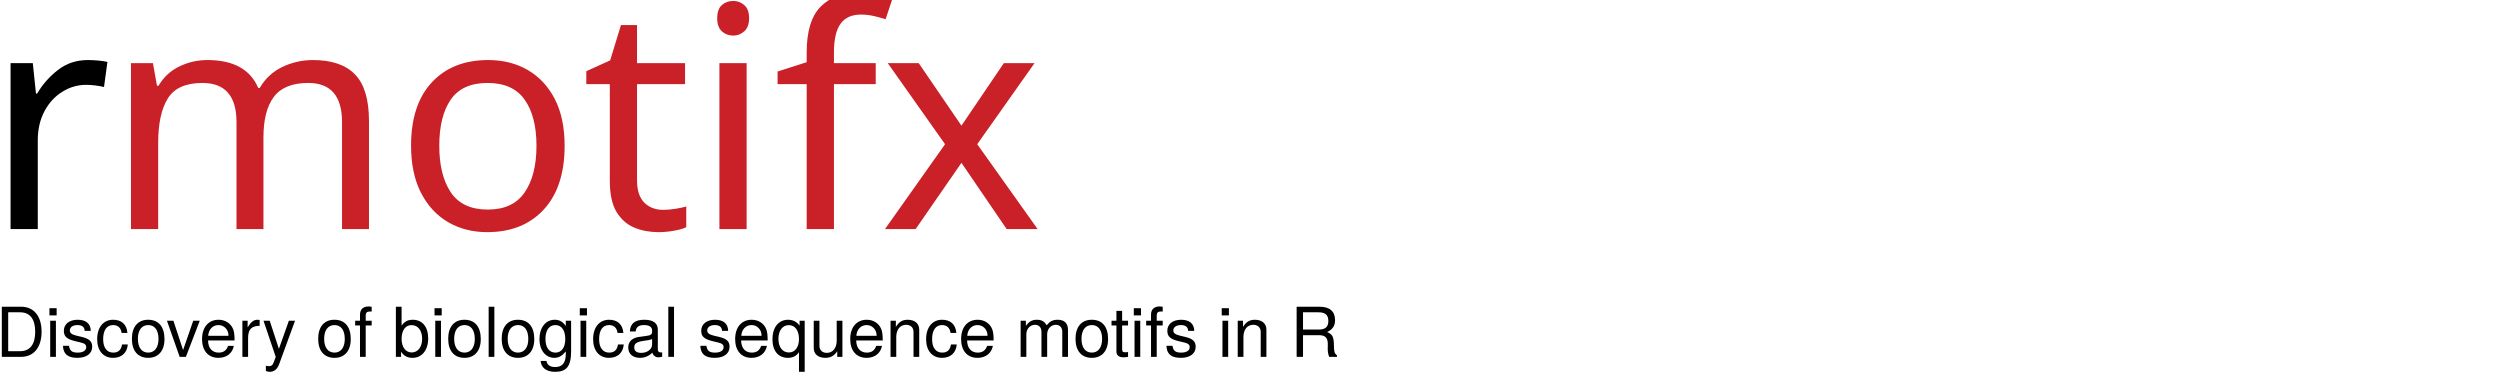
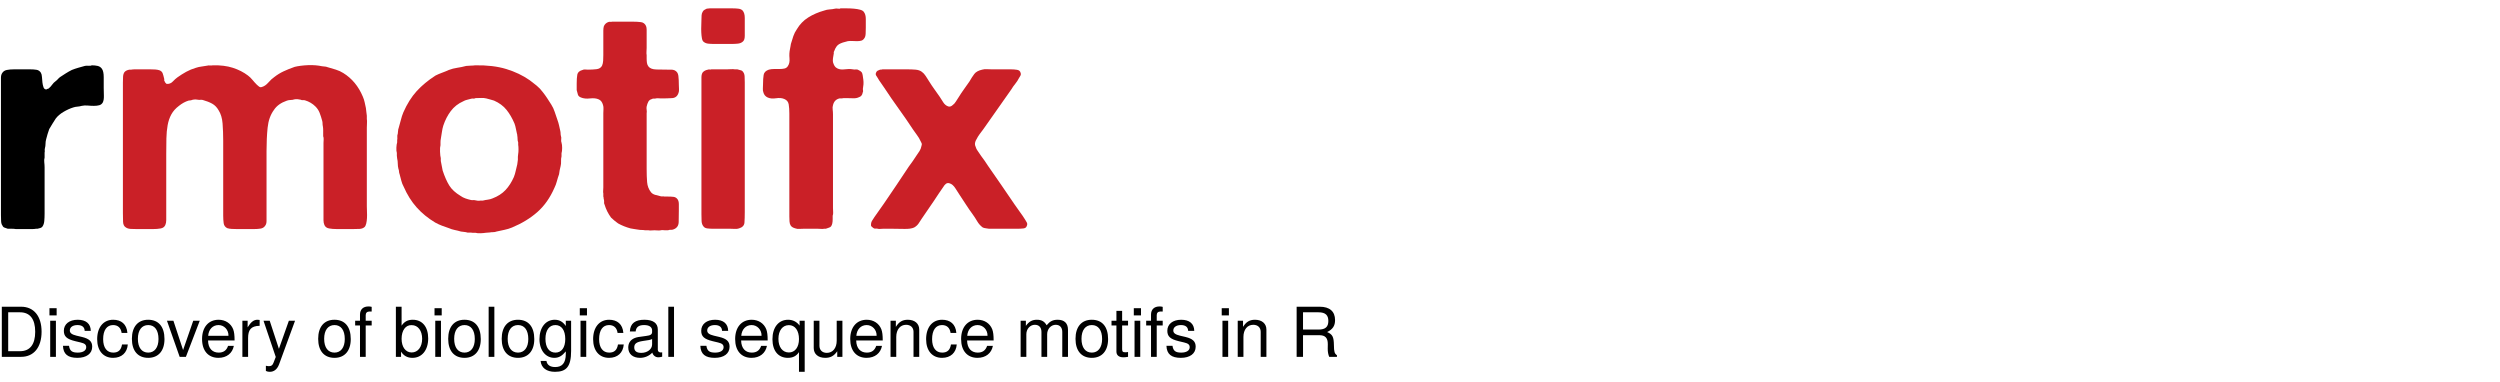
<svg xmlns="http://www.w3.org/2000/svg" version="1.1" id="Layer_1" x="0px" y="0px" width="581.5px" height="88.75px" viewBox="0 0 581.5 88.75" enable-background="new 0 0 581.5 88.75" xml:space="preserve">
-   <text transform="matrix(1 0 0 1 -3.667 53.2793)" font-family="'AlteHaasGrotesk_Bold'" font-size="72">r</text>
-   <text transform="matrix(1 0 0 1 24.3398 53.2793)" fill="#CA2027" font-family="'AlteHaasGrotesk_Bold'" font-size="72">motifx</text>
+   <g enable-background="new    ">
+     <path d="M21.317,15.191c0.528,0,0.996,0.048,1.404,0.144c0.407,0.097,0.731,0.313,0.972,0.648c0.288,0.385,0.432,1.044,0.432,1.979   c0,0.937,0,1.765,0,2.484c0,0.528,0.011,1.128,0.036,1.8c0.023,0.673-0.061,1.2-0.252,1.584c-0.192,0.337-0.468,0.553-0.828,0.648   c-0.36,0.097-0.769,0.144-1.224,0.144c-0.457,0-0.936-0.023-1.44-0.071s-0.972-0.024-1.404,0.071   c-0.336,0.097-0.673,0.156-1.008,0.181c-0.336,0.024-0.648,0.084-0.936,0.18c-0.768,0.24-1.537,0.588-2.304,1.044   c-0.769,0.457-1.368,0.972-1.8,1.548c-0.241,0.385-0.493,0.781-0.756,1.188c-0.264,0.408-0.516,0.827-0.756,1.26   c-0.144,0.385-0.277,0.78-0.396,1.188c-0.121,0.409-0.229,0.805-0.324,1.188c-0.097,0.336-0.144,0.684-0.144,1.044   s-0.048,0.709-0.144,1.044c-0.048,0.192-0.061,0.372-0.036,0.54c0.023,0.169,0.011,0.324-0.036,0.468v1.152   c-0.097,0.336-0.121,0.709-0.072,1.116c0.047,0.408,0.072,0.804,0.072,1.188v4.608v6.12c0,0.624-0.025,1.2-0.072,1.728   c-0.048,0.529-0.192,0.961-0.432,1.296c-0.097,0.145-0.252,0.252-0.468,0.324c-0.216,0.072-0.444,0.133-0.684,0.18h-0.36   c-0.241,0.049-0.504,0.072-0.792,0.072s-0.552,0-0.792,0H3.677c-0.288-0.047-0.588-0.072-0.9-0.072c-0.312,0-0.637,0-0.972,0   c-0.241-0.096-0.48-0.18-0.72-0.252c-0.241-0.072-0.408-0.227-0.504-0.468c-0.192-0.239-0.3-0.587-0.324-1.044   c-0.024-0.456-0.036-0.924-0.036-1.404v-4.896V24.839v-5.327c0-0.479,0-0.947,0-1.404c0-0.456,0.095-0.828,0.288-1.116   c0.24-0.384,0.6-0.623,1.08-0.72c0.479-0.096,1.055-0.145,1.728-0.145h3.672c0.576,0,1.08,0.036,1.512,0.108   s0.767,0.301,1.008,0.684c0.144,0.241,0.228,0.576,0.252,1.009c0.023,0.432,0.06,0.853,0.108,1.26   c0.047,0.408,0.131,0.78,0.252,1.116c0.119,0.336,0.348,0.504,0.684,0.504c0.095-0.096,0.191-0.145,0.288-0.145   c0.096,0,0.191-0.047,0.288-0.144c0.288-0.24,0.54-0.516,0.756-0.828c0.216-0.312,0.491-0.587,0.828-0.828   c0.191-0.144,0.36-0.299,0.504-0.468c0.144-0.168,0.312-0.324,0.504-0.468c0.432-0.288,0.875-0.576,1.332-0.864   c0.456-0.288,0.923-0.552,1.404-0.792c0.479-0.191,0.972-0.36,1.476-0.504c0.504-0.145,1.019-0.288,1.548-0.433   c0.144-0.047,0.42-0.06,0.828-0.036C20.968,15.324,21.22,15.288,21.317,15.191z" />
+   </g>
+   <g enable-background="new    ">
+     <path fill="#CA2027" d="M49.468,15.191c1.775-0.047,3.336,0.144,4.68,0.576c1.343,0.432,2.52,1.032,3.528,1.8   c0.384,0.288,0.731,0.624,1.044,1.008c0.312,0.385,0.659,0.769,1.044,1.152c0.096,0.097,0.252,0.229,0.468,0.396   c0.216,0.169,0.443,0.205,0.684,0.108c0.527-0.145,1.031-0.492,1.512-1.044c0.479-0.552,0.936-0.973,1.368-1.26   c0.671-0.528,1.392-0.973,2.16-1.332c0.767-0.36,1.631-0.708,2.592-1.044c0.384-0.096,0.852-0.181,1.404-0.253   c0.551-0.071,1.127-0.119,1.728-0.144c0.6-0.023,1.176-0.011,1.728,0.036c0.551,0.048,1.044,0.12,1.476,0.216   c0.24,0.049,0.456,0.072,0.648,0.072c0.191,0,0.407,0.048,0.648,0.144c0.672,0.192,1.32,0.385,1.944,0.576   c0.623,0.192,1.199,0.457,1.728,0.792c2.016,1.249,3.528,3.072,4.536,5.472c0.191,0.433,0.335,0.877,0.432,1.332   c0.096,0.457,0.191,0.9,0.288,1.332c0.047,0.337,0.083,0.648,0.108,0.937c0.023,0.288,0.06,0.576,0.108,0.864v0.72   c0.047,0.288,0.06,0.624,0.036,1.008c-0.025,0.385-0.036,0.745-0.036,1.08v4.176v14.04c0,0.385,0.011,0.828,0.036,1.332   c0.023,0.504,0.023,0.984,0,1.44c-0.025,0.456-0.084,0.889-0.18,1.296c-0.097,0.408-0.241,0.684-0.432,0.828   c-0.288,0.24-0.661,0.372-1.116,0.396c-0.457,0.024-0.948,0.036-1.476,0.036H78.34c-0.673,0-1.272-0.047-1.8-0.144   c-0.529-0.096-0.889-0.36-1.08-0.792c-0.144-0.336-0.216-0.708-0.216-1.116c0-0.407,0-0.804,0-1.188v-4.032v-9.72v-3.023   c0-0.24,0.011-0.504,0.036-0.792c0.024-0.288-0.012-0.552-0.108-0.792v-0.576c0-0.288,0-0.576,0-0.864s-0.025-0.576-0.072-0.864   c-0.048-0.191-0.072-0.396-0.072-0.611c0-0.217-0.025-0.42-0.072-0.612c-0.192-0.72-0.396-1.355-0.612-1.908   c-0.216-0.551-0.54-1.044-0.972-1.476c-0.673-0.672-1.489-1.152-2.448-1.44c-0.192-0.047-0.36-0.06-0.504-0.036   c-0.144,0.025-0.313-0.011-0.504-0.107c-0.192-0.048-0.421-0.084-0.684-0.108c-0.265-0.023-0.517-0.011-0.756,0.036   c-0.288,0.097-0.576,0.144-0.864,0.144s-0.576,0.049-0.864,0.145c-1.393,0.48-2.401,1.2-3.024,2.16   c-0.816,1.104-1.308,2.483-1.476,4.14c-0.169,1.656-0.252,3.469-0.252,5.437v9.504v5.328c0,0.479,0,0.96,0,1.439   c0,0.48-0.12,0.864-0.36,1.152c-0.241,0.336-0.588,0.54-1.044,0.611c-0.457,0.072-0.972,0.108-1.548,0.108h-3.888   c-0.432,0-0.853-0.012-1.26-0.036c-0.409-0.023-0.756-0.083-1.044-0.18c-0.48-0.24-0.756-0.623-0.828-1.152   c-0.072-0.527-0.108-1.127-0.108-1.8v-6.12V32.688c0-1.392-0.048-2.712-0.144-3.96c-0.097-1.248-0.409-2.279-0.936-3.097   c-0.385-0.671-0.876-1.175-1.476-1.512c-0.601-0.335-1.332-0.623-2.196-0.864c-0.192-0.047-0.385-0.06-0.576-0.035   c-0.192,0.024-0.408,0.012-0.648-0.036c-0.529-0.096-1.033-0.048-1.512,0.144c-0.097,0-0.192,0.013-0.288,0.036   c-0.097,0.024-0.192,0.036-0.288,0.036c-0.769,0.24-1.512,0.647-2.232,1.224c-0.768,0.576-1.356,1.236-1.764,1.98   c-0.409,0.744-0.696,1.584-0.864,2.52c-0.168,0.937-0.264,1.957-0.288,3.061c-0.024,1.104-0.036,2.304-0.036,3.6v9.72v4.393   c0,0.432,0,0.864,0,1.296s-0.072,0.816-0.216,1.152c-0.192,0.432-0.552,0.696-1.08,0.792c-0.529,0.097-1.128,0.144-1.8,0.144   h-3.744c-0.48,0-0.948-0.012-1.404-0.036c-0.457-0.023-0.828-0.132-1.116-0.324c-0.432-0.239-0.66-0.684-0.684-1.332   c-0.025-0.647-0.036-1.332-0.036-2.052v-8.424V23.543v-4.319c0-0.528,0.011-0.996,0.036-1.404c0.023-0.407,0.131-0.756,0.324-1.044   c0.24-0.288,0.624-0.479,1.152-0.576h0.432c0.24-0.047,0.492-0.072,0.756-0.072c0.263,0,0.515,0,0.756,0h2.952   c0.384,0,0.756,0.013,1.116,0.036c0.36,0.025,0.684,0.085,0.972,0.181c0.383,0.144,0.635,0.385,0.756,0.72   c0.119,0.336,0.227,0.72,0.324,1.151c0.047,0.145,0.06,0.277,0.036,0.396c-0.024,0.12,0.011,0.229,0.108,0.324   c0.047,0.144,0.108,0.252,0.18,0.324c0.072,0.071,0.155,0.156,0.252,0.252c0.576,0.048,1.055-0.132,1.44-0.54   c0.384-0.407,0.744-0.731,1.08-0.973c0.672-0.479,1.355-0.911,2.052-1.296c0.695-0.384,1.451-0.695,2.268-0.936   c0.432-0.145,0.864-0.24,1.296-0.288c0.432-0.048,0.888-0.119,1.368-0.216c0.144-0.048,0.36-0.06,0.648-0.036   C49.18,15.252,49.371,15.239,49.468,15.191z" />
+     <path fill="#CA2027" d="M130.611,33.191c0.096,0.288,0.144,0.696,0.144,1.224c0,0.529-0.048,0.937-0.144,1.225v0.72   c-0.097,0.385-0.133,0.769-0.108,1.152c0.023,0.385-0.013,0.768-0.108,1.151c-0.097,0.337-0.169,0.648-0.216,0.937   c-0.048,0.288-0.097,0.601-0.144,0.936c-0.192,0.529-0.36,1.069-0.504,1.62c-0.144,0.553-0.336,1.068-0.576,1.548   c-1.008,2.304-2.329,4.176-3.96,5.616c-1.632,1.44-3.6,2.641-5.904,3.6c-0.576,0.241-1.165,0.42-1.764,0.54   c-0.601,0.119-1.212,0.252-1.836,0.396c-0.241,0.096-0.504,0.144-0.792,0.144s-0.552,0.023-0.792,0.072   c-0.144,0-0.3,0.012-0.468,0.036c-0.169,0.023-0.324,0.036-0.468,0.036c-0.241,0.047-0.625,0.083-1.152,0.107   c-0.529,0.024-0.936-0.012-1.224-0.107h-0.72c-0.241-0.049-0.493-0.061-0.756-0.036c-0.264,0.023-0.516-0.013-0.756-0.108   c-0.192-0.048-0.373-0.071-0.54-0.071c-0.169,0-0.373-0.025-0.612-0.072c-0.48-0.145-0.961-0.265-1.44-0.36   c-0.48-0.097-0.936-0.239-1.368-0.432c-0.576-0.191-1.116-0.384-1.62-0.576c-0.504-0.191-1.021-0.432-1.548-0.72   c-1.681-1.008-3.121-2.184-4.32-3.528c-1.201-1.343-2.208-2.952-3.024-4.824c-0.241-0.432-0.42-0.888-0.54-1.368   c-0.12-0.479-0.252-0.982-0.396-1.512c-0.097-0.239-0.144-0.455-0.144-0.647c0-0.191-0.049-0.407-0.144-0.648   c-0.097-0.384-0.144-0.779-0.144-1.188c0-0.407-0.048-0.804-0.144-1.188c-0.048-0.239-0.072-0.456-0.072-0.648   c0-0.19,0-0.407,0-0.647c-0.097-0.288-0.133-0.695-0.108-1.224c0.024-0.528,0.083-0.937,0.18-1.225v-0.504   c0.047-0.239,0.06-0.491,0.036-0.756c-0.025-0.264,0.011-0.516,0.108-0.756c0.047-0.24,0.072-0.468,0.072-0.685   c0-0.216,0.047-0.443,0.144-0.684c0.191-0.623,0.36-1.235,0.504-1.836c0.144-0.6,0.335-1.188,0.576-1.764   c0.864-1.968,1.896-3.611,3.096-4.933c1.199-1.319,2.664-2.531,4.392-3.636c0.479-0.239,0.983-0.456,1.512-0.648   c0.527-0.19,1.055-0.407,1.584-0.647c0.623-0.24,1.271-0.407,1.944-0.504c0.672-0.096,1.368-0.24,2.088-0.433   c0.384-0.047,0.744-0.071,1.08-0.071c0.335,0,0.672-0.024,1.008-0.072c2.783-0.047,5.195,0.24,7.236,0.864   c2.04,0.624,3.852,1.488,5.436,2.592c0.528,0.385,1.067,0.805,1.62,1.26c0.551,0.457,1.019,0.948,1.404,1.476   c0.384,0.48,0.731,0.961,1.044,1.44c0.312,0.48,0.636,0.984,0.972,1.512c0.335,0.529,0.6,1.093,0.792,1.692   c0.191,0.601,0.407,1.236,0.648,1.908c0.144,0.385,0.263,0.792,0.36,1.224c0.096,0.432,0.191,0.864,0.288,1.296   c0.047,0.192,0.072,0.385,0.072,0.576c0,0.192,0.023,0.385,0.072,0.576c0.096,0.24,0.119,0.504,0.072,0.792   C130.491,32.688,130.515,32.952,130.611,33.191z M120.531,35.783c0.047-0.239,0.072-0.587,0.072-1.044   c0-0.456-0.025-0.803-0.072-1.044v-0.576c-0.097-0.239-0.144-0.504-0.144-0.792s-0.025-0.551-0.072-0.792   c0-0.191-0.025-0.335-0.072-0.432c-0.097-0.384-0.18-0.78-0.252-1.188c-0.072-0.407-0.18-0.803-0.324-1.188   c-0.529-1.248-1.152-2.315-1.872-3.204c-0.72-0.888-1.681-1.596-2.88-2.124c-0.288-0.096-0.576-0.18-0.864-0.252   s-0.601-0.155-0.936-0.252c-0.385-0.096-0.792-0.132-1.224-0.108c-0.432,0.025-0.864,0.036-1.296,0.036   c-0.144,0.097-0.312,0.133-0.504,0.108c-0.192-0.024-0.36-0.012-0.504,0.036c-0.336,0.097-0.661,0.18-0.972,0.252   c-0.312,0.071-0.588,0.18-0.828,0.323c-1.2,0.529-2.172,1.285-2.916,2.269c-0.745,0.984-1.332,2.124-1.764,3.42   c-0.144,0.48-0.252,0.984-0.324,1.512c-0.072,0.529-0.156,1.057-0.252,1.584c-0.048,0.241-0.072,0.48-0.072,0.72   c0,0.241,0,0.48,0,0.721c-0.097,0.336-0.133,0.84-0.108,1.512c0.024,0.673,0.083,1.177,0.18,1.512v0.648   c0.096,0.385,0.167,0.756,0.216,1.116c0.047,0.359,0.12,0.732,0.216,1.115c0.479,1.44,0.996,2.604,1.548,3.492   c0.551,0.889,1.428,1.692,2.628,2.412c0.335,0.241,0.708,0.432,1.116,0.576c0.407,0.144,0.828,0.265,1.26,0.36   c0.191,0.048,0.36,0.061,0.504,0.035c0.144-0.023,0.312-0.011,0.504,0.036c0.191,0.049,0.396,0.085,0.612,0.108   c0.216,0.024,0.419,0.013,0.612-0.036h0.576c0.384-0.096,0.767-0.168,1.152-0.216c0.384-0.048,0.744-0.145,1.08-0.288   c1.248-0.479,2.256-1.127,3.024-1.944c0.768-0.815,1.416-1.823,1.944-3.023c0.191-0.479,0.335-0.96,0.432-1.44   c0.096-0.479,0.216-0.983,0.36-1.512c0.047-0.191,0.072-0.371,0.072-0.54c0-0.168,0.024-0.348,0.072-0.54c0-0.239,0-0.468,0-0.684   C120.459,36.251,120.483,36.024,120.531,35.783z" />
+     <path fill="#CA2027" d="M142.347,5.039h4.824c0.72,0,1.356,0.036,1.908,0.108c0.551,0.072,0.947,0.372,1.188,0.899   c0.096,0.241,0.144,0.529,0.144,0.864c0,0.337,0,0.673,0,1.008v3.24c0,0.241-0.013,0.517-0.036,0.828   c-0.025,0.312-0.012,0.588,0.036,0.828v0.792c0,0.385,0.023,0.732,0.072,1.044c0.047,0.312,0.167,0.588,0.36,0.828   c0.335,0.432,0.947,0.66,1.836,0.684c0.887,0.025,1.739,0.036,2.556,0.036c0.288,0,0.576,0,0.864,0s0.551,0.049,0.792,0.145   c0.527,0.24,0.828,0.672,0.9,1.296c0.072,0.624,0.108,1.32,0.108,2.088c0,0.336,0.011,0.673,0.036,1.008   c0.023,0.336-0.012,0.624-0.108,0.864c-0.241,0.768-0.745,1.177-1.512,1.224c-0.769,0.049-1.632,0.072-2.592,0.072   c-0.192,0-0.396-0.012-0.612-0.036c-0.216-0.023-0.396-0.012-0.54,0.036c-0.192,0.048-0.36,0.061-0.504,0.036   s-0.288,0.012-0.432,0.107c-0.385,0.097-0.66,0.301-0.828,0.612c-0.169,0.312-0.3,0.684-0.396,1.116   c-0.048,0.24-0.048,0.504,0,0.792c0.047,0.288,0.047,0.552,0,0.792v4.464v8.424c0,1.2,0.036,2.244,0.108,3.132   c0.072,0.889,0.371,1.669,0.9,2.34c0.24,0.288,0.563,0.493,0.972,0.612c0.407,0.12,0.828,0.229,1.26,0.324   c0.144,0.048,0.299,0.061,0.468,0.036c0.167-0.023,0.299-0.012,0.396,0.036h0.792c0.527,0,0.983,0.024,1.368,0.071   c0.384,0.049,0.695,0.241,0.936,0.576c0.191,0.288,0.288,0.66,0.288,1.116c0,0.457,0,0.925,0,1.404   c0,1.008-0.012,1.933-0.036,2.771c-0.024,0.841-0.42,1.404-1.188,1.692c-0.241,0.096-0.457,0.132-0.648,0.107   c-0.192-0.024-0.408,0.012-0.648,0.108h-0.72c-0.097,0-0.241-0.013-0.432-0.036c-0.192-0.024-0.36-0.013-0.504,0.036   c-0.241,0.047-0.493,0.06-0.756,0.036c-0.264-0.025-0.516-0.036-0.756-0.036c-0.241,0-0.48,0.011-0.72,0.036   c-0.241,0.023-0.457,0.011-0.648-0.036h-0.792c-0.241-0.049-0.504-0.072-0.792-0.072c-0.288,0-0.552-0.024-0.792-0.072   c-0.336-0.048-0.648-0.097-0.936-0.144c-0.288-0.047-0.576-0.096-0.864-0.144c-0.529-0.145-1.033-0.312-1.512-0.505   c-0.48-0.19-0.936-0.407-1.368-0.647c-0.144-0.096-0.288-0.204-0.432-0.324c-0.144-0.119-0.312-0.252-0.504-0.396   c-0.097-0.096-0.216-0.204-0.36-0.324c-0.144-0.119-0.265-0.228-0.36-0.324c-0.673-0.911-1.177-1.919-1.512-3.024   c-0.097-0.19-0.133-0.371-0.108-0.539c0.023-0.168,0.011-0.372-0.036-0.612c-0.048-0.096-0.072-0.216-0.072-0.36   c0-0.144-0.024-0.263-0.072-0.359v-0.721c-0.048-0.191-0.061-0.407-0.036-0.647c0.024-0.24,0.036-0.479,0.036-0.721v-2.735V30.167   v-3.815c0-0.336,0.011-0.672,0.036-1.008c0.023-0.336-0.013-0.648-0.108-0.937c-0.192-0.672-0.528-1.104-1.008-1.296   c-0.529-0.239-1.2-0.312-2.016-0.216c-0.816,0.097-1.512,0.024-2.088-0.216c-0.385-0.145-0.625-0.36-0.72-0.648   c-0.097-0.288-0.192-0.648-0.288-1.08v-1.512c0-0.864,0.047-1.56,0.144-2.088c0.095-0.528,0.504-0.888,1.224-1.08   c0.191-0.096,0.384-0.132,0.576-0.108c0.191,0.025,0.407,0.036,0.648,0.036c0.72,0,1.392-0.036,2.016-0.108   c0.623-0.071,1.055-0.347,1.296-0.827c0.144-0.336,0.227-0.721,0.252-1.152c0.024-0.432,0.036-0.864,0.036-1.296V8.352   c0-0.384,0-0.792,0-1.225c0-0.432,0.047-0.792,0.144-1.08c0.24-0.479,0.6-0.792,1.08-0.936c0.095-0.047,0.227-0.06,0.396-0.036   C142.118,5.1,142.25,5.088,142.347,5.039z" />
+     <path fill="#CA2027" d="M172.73,2.447c0.335,0.385,0.504,0.961,0.504,1.729s0,1.512,0,2.231c0,0.624,0,1.272,0,1.944   c0,0.673-0.169,1.128-0.504,1.368c-0.288,0.24-0.661,0.385-1.116,0.432c-0.457,0.048-0.948,0.072-1.476,0.072h-4.032   c-0.529,0-0.997-0.024-1.404-0.072c-0.408-0.047-0.756-0.191-1.044-0.432c-0.192-0.145-0.324-0.42-0.396-0.828   c-0.072-0.407-0.12-0.864-0.144-1.368c-0.025-0.504-0.025-1.02,0-1.548c0.024-0.528,0.036-0.983,0.036-1.368   c0-0.384,0.011-0.731,0.036-1.044c0.023-0.312,0.108-0.588,0.252-0.828c0.096-0.191,0.227-0.335,0.396-0.432   c0.167-0.096,0.348-0.191,0.54-0.288c0.095,0,0.216-0.012,0.36-0.036c0.144-0.023,0.263-0.036,0.36-0.036h5.256   c0.479,0,0.936,0.024,1.368,0.072S172.489,2.208,172.73,2.447z M173.234,49.319c0,0.961-0.025,1.776-0.072,2.448   c-0.048,0.673-0.48,1.128-1.296,1.368c-0.288,0.097-0.601,0.132-0.936,0.107c-0.336-0.023-0.696-0.036-1.08-0.036h-4.032   c-0.432,0-0.853-0.023-1.26-0.071c-0.408-0.048-0.708-0.191-0.9-0.433c-0.288-0.335-0.444-0.756-0.468-1.26   c-0.025-0.504-0.036-1.044-0.036-1.62V19.439c0-0.479,0-0.96,0-1.44c0-0.479,0.096-0.863,0.288-1.151   c0.288-0.336,0.695-0.552,1.224-0.648c0.096-0.047,0.228-0.06,0.396-0.036c0.168,0.025,0.299,0.013,0.396-0.036h3.6   c0.288,0,0.612-0.011,0.972-0.036c0.36-0.023,0.659-0.011,0.9,0.036h0.576c0.288,0.097,0.551,0.169,0.792,0.217   c0.24,0.048,0.432,0.192,0.576,0.432c0.191,0.24,0.299,0.576,0.324,1.008c0.023,0.432,0.036,0.889,0.036,1.368V49.319z" />
+     <path fill="#CA2027" d="M195.481,1.943c0.432,0,0.924,0,1.476,0c0.551,0,1.104,0.024,1.656,0.072   c0.551,0.048,1.044,0.133,1.476,0.252c0.432,0.12,0.72,0.3,0.864,0.54c0.288,0.385,0.432,0.925,0.432,1.62c0,0.696,0,1.356,0,1.979   c0,0.48-0.012,0.961-0.036,1.44c-0.025,0.48-0.133,0.84-0.324,1.08c-0.192,0.287-0.432,0.468-0.72,0.54   c-0.288,0.071-0.612,0.107-0.972,0.107s-0.72-0.011-1.08-0.036c-0.36-0.023-0.708-0.011-1.044,0.036   c-0.864,0.192-1.537,0.421-2.016,0.685c-0.48,0.264-0.864,0.804-1.152,1.619c-0.097,0.145-0.133,0.277-0.108,0.396   c0.023,0.12,0.011,0.252-0.036,0.396c-0.048,0.192-0.097,0.48-0.144,0.864c-0.048,0.385-0.048,0.696,0,0.937   c0.096,0.336,0.216,0.624,0.36,0.863c0.144,0.241,0.36,0.433,0.648,0.576c0.479,0.241,1.056,0.312,1.728,0.216   c0.672-0.096,1.296-0.096,1.872,0c0.24,0.049,0.443,0.062,0.612,0.036c0.167-0.023,0.348-0.011,0.54,0.036   c0.432,0.192,0.743,0.408,0.936,0.648c0.096,0.144,0.168,0.372,0.216,0.684c0.047,0.312,0.096,0.648,0.144,1.008   c0.047,0.36,0.06,0.721,0.036,1.08c-0.024,0.36-0.061,0.637-0.108,0.828c-0.048,0.192-0.048,0.372,0,0.54   c0.047,0.169,0.024,0.349-0.072,0.54c-0.097,0.576-0.385,0.936-0.864,1.08c-0.385,0.192-0.84,0.276-1.368,0.252   c-0.529-0.023-1.057-0.036-1.584-0.036c-0.144,0-0.313,0-0.504,0c-0.192,0-0.36,0.024-0.504,0.072h-0.576   c-0.817,0.192-1.321,0.72-1.512,1.584c-0.097,0.288-0.12,0.624-0.072,1.008c0.047,0.385,0.072,0.769,0.072,1.152v4.392v14.04v3.384   c0,0.288,0.011,0.589,0.036,0.9c0.023,0.312-0.013,0.588-0.108,0.828v0.792c0,0.769-0.121,1.32-0.36,1.655   c-0.097,0.145-0.264,0.252-0.504,0.324c-0.241,0.072-0.48,0.156-0.72,0.252h-0.36c-0.241,0.049-0.504,0.061-0.792,0.036   c-0.288-0.023-0.552-0.036-0.792-0.036h-3.168c-0.336,0-0.684,0.013-1.044,0.036c-0.36,0.024-0.66-0.011-0.9-0.107   c-0.576-0.145-0.961-0.384-1.152-0.721c-0.144-0.239-0.229-0.551-0.252-0.936c-0.024-0.384-0.036-0.768-0.036-1.152v-3.744v-20.16   c0-0.815-0.048-1.522-0.144-2.124c-0.097-0.6-0.432-1.019-1.008-1.26c-0.528-0.239-1.177-0.299-1.944-0.18   c-0.768,0.12-1.417,0.061-1.944-0.18c-0.529-0.24-0.864-0.648-1.008-1.225c-0.095-0.239-0.131-0.527-0.108-0.864   c0.025-0.335,0.036-0.671,0.036-1.008c0-0.863,0.047-1.584,0.144-2.16c0.096-0.575,0.504-0.982,1.224-1.224   c0.383-0.096,0.792-0.144,1.224-0.144c0.432,0,0.852,0,1.26,0c0.407,0,0.78-0.036,1.116-0.108c0.335-0.072,0.6-0.252,0.792-0.54   c0.335-0.479,0.468-1.091,0.396-1.836c-0.072-0.743-0.036-1.451,0.108-2.124c0.047-0.191,0.083-0.384,0.108-0.576   c0.023-0.191,0.06-0.407,0.108-0.647c0.191-0.672,0.384-1.284,0.576-1.836c0.191-0.552,0.456-1.068,0.792-1.549   c0.671-1.151,1.559-2.075,2.664-2.771c1.104-0.695,2.351-1.235,3.744-1.62c0.384-0.144,0.792-0.228,1.224-0.252   c0.432-0.023,0.864-0.083,1.296-0.18c0.144-0.048,0.36-0.048,0.648,0C195.193,2.063,195.385,2.04,195.481,1.943z" />
+     <path fill="#CA2027" d="M205.273,16.127h5.76c0.671,0,1.307,0.025,1.908,0.072c0.6,0.049,1.091,0.216,1.476,0.504   c0.335,0.241,0.636,0.564,0.9,0.973c0.263,0.408,0.516,0.804,0.756,1.188c0.383,0.624,0.792,1.236,1.224,1.836   c0.432,0.601,0.864,1.213,1.296,1.836c0.239,0.385,0.515,0.816,0.828,1.296c0.312,0.48,0.708,0.792,1.188,0.937   c0.191,0.048,0.372,0.036,0.54-0.036c0.168-0.072,0.299-0.155,0.396-0.252c0.335-0.24,0.6-0.527,0.792-0.864   c0.191-0.335,0.407-0.672,0.648-1.008c0.384-0.623,0.792-1.235,1.224-1.836c0.432-0.6,0.864-1.212,1.296-1.836   c0.384-0.672,0.756-1.248,1.116-1.729c0.36-0.479,0.972-0.815,1.836-1.008c0.335-0.096,0.695-0.132,1.08-0.108   c0.384,0.025,0.767,0.036,1.152,0.036h4.464c0.479,0,0.947,0.036,1.404,0.108c0.456,0.072,0.731,0.301,0.828,0.684   c0.095,0.241,0.083,0.469-0.036,0.685c-0.121,0.216-0.229,0.396-0.324,0.54c-0.241,0.48-0.529,0.925-0.864,1.332   c-0.336,0.408-0.648,0.853-0.936,1.332c-1.105,1.536-2.185,3.072-3.24,4.607c-1.056,1.537-2.136,3.072-3.24,4.608   c-0.288,0.385-0.576,0.769-0.864,1.152c-0.288,0.384-0.552,0.816-0.792,1.296c-0.097,0.144-0.18,0.336-0.252,0.575   c-0.072,0.241-0.084,0.48-0.036,0.721c0.144,0.528,0.347,0.972,0.612,1.332c0.263,0.359,0.515,0.732,0.756,1.115   c0.288,0.385,0.576,0.781,0.864,1.188c0.288,0.408,0.551,0.805,0.792,1.188c1.055,1.489,2.088,2.978,3.096,4.465   c1.008,1.488,2.04,3,3.096,4.535c0.384,0.576,0.792,1.152,1.224,1.729c0.432,0.576,0.839,1.177,1.224,1.8   c0.096,0.145,0.216,0.349,0.36,0.612c0.144,0.265,0.144,0.54,0,0.828c-0.097,0.336-0.36,0.528-0.792,0.576   c-0.432,0.048-0.889,0.071-1.368,0.071h-6.624c-0.241-0.047-0.48-0.083-0.72-0.107c-0.241-0.024-0.48-0.084-0.72-0.181   c-0.529-0.383-0.961-0.863-1.296-1.439c-0.336-0.576-0.696-1.128-1.08-1.656c-0.529-0.72-1.033-1.451-1.512-2.196   c-0.48-0.743-0.96-1.476-1.44-2.195c-0.288-0.433-0.637-0.973-1.044-1.62c-0.408-0.648-0.876-1.044-1.404-1.188   c-0.336-0.096-0.625-0.036-0.864,0.181c-0.241,0.216-0.408,0.42-0.504,0.611c-0.385,0.529-0.756,1.069-1.116,1.62   c-0.36,0.553-0.732,1.116-1.116,1.692l-2.808,4.104c-0.241,0.385-0.493,0.769-0.756,1.152c-0.265,0.385-0.612,0.696-1.044,0.936   c-0.529,0.241-1.285,0.349-2.268,0.324c-0.984-0.023-1.861-0.036-2.628-0.036h-2.376c-0.192,0-0.396,0.013-0.612,0.036   c-0.216,0.024-0.396,0.013-0.54-0.036c-0.192-0.047-0.372-0.06-0.54-0.036c-0.168,0.025-0.324-0.011-0.468-0.107   c-0.144-0.096-0.252-0.181-0.324-0.252c-0.072-0.072-0.156-0.155-0.252-0.252c-0.048-0.479,0.024-0.876,0.216-1.188   c0.191-0.312,0.383-0.611,0.576-0.899c0.384-0.528,0.756-1.056,1.116-1.584s0.731-1.056,1.116-1.584   c0.96-1.392,1.919-2.809,2.88-4.248c0.959-1.44,1.919-2.88,2.88-4.32c0.335-0.432,0.648-0.864,0.936-1.296   c0.288-0.433,0.576-0.864,0.864-1.296c0.24-0.336,0.468-0.672,0.684-1.008c0.216-0.336,0.371-0.744,0.468-1.225   c0.095-0.239,0.095-0.455,0-0.647c-0.097-0.191-0.169-0.336-0.216-0.433c-0.241-0.527-0.516-0.995-0.828-1.403   c-0.313-0.407-0.612-0.828-0.9-1.261c-1.104-1.68-2.221-3.3-3.348-4.859c-1.128-1.56-2.245-3.18-3.348-4.86   c-0.241-0.384-0.504-0.768-0.792-1.152c-0.288-0.383-0.552-0.792-0.792-1.224c-0.097-0.144-0.205-0.312-0.324-0.504   c-0.12-0.191-0.133-0.407-0.036-0.648c0.095-0.239,0.216-0.396,0.36-0.468s0.335-0.155,0.576-0.252   C204.985,16.199,205.176,16.176,205.273,16.127z" />
+   </g>
  <text transform="matrix(1 0 0 1 -1 83)" font-family="'HelveticaNeue'" font-size="16">Discovery of biological sequence motifs in R</text>
</svg>
